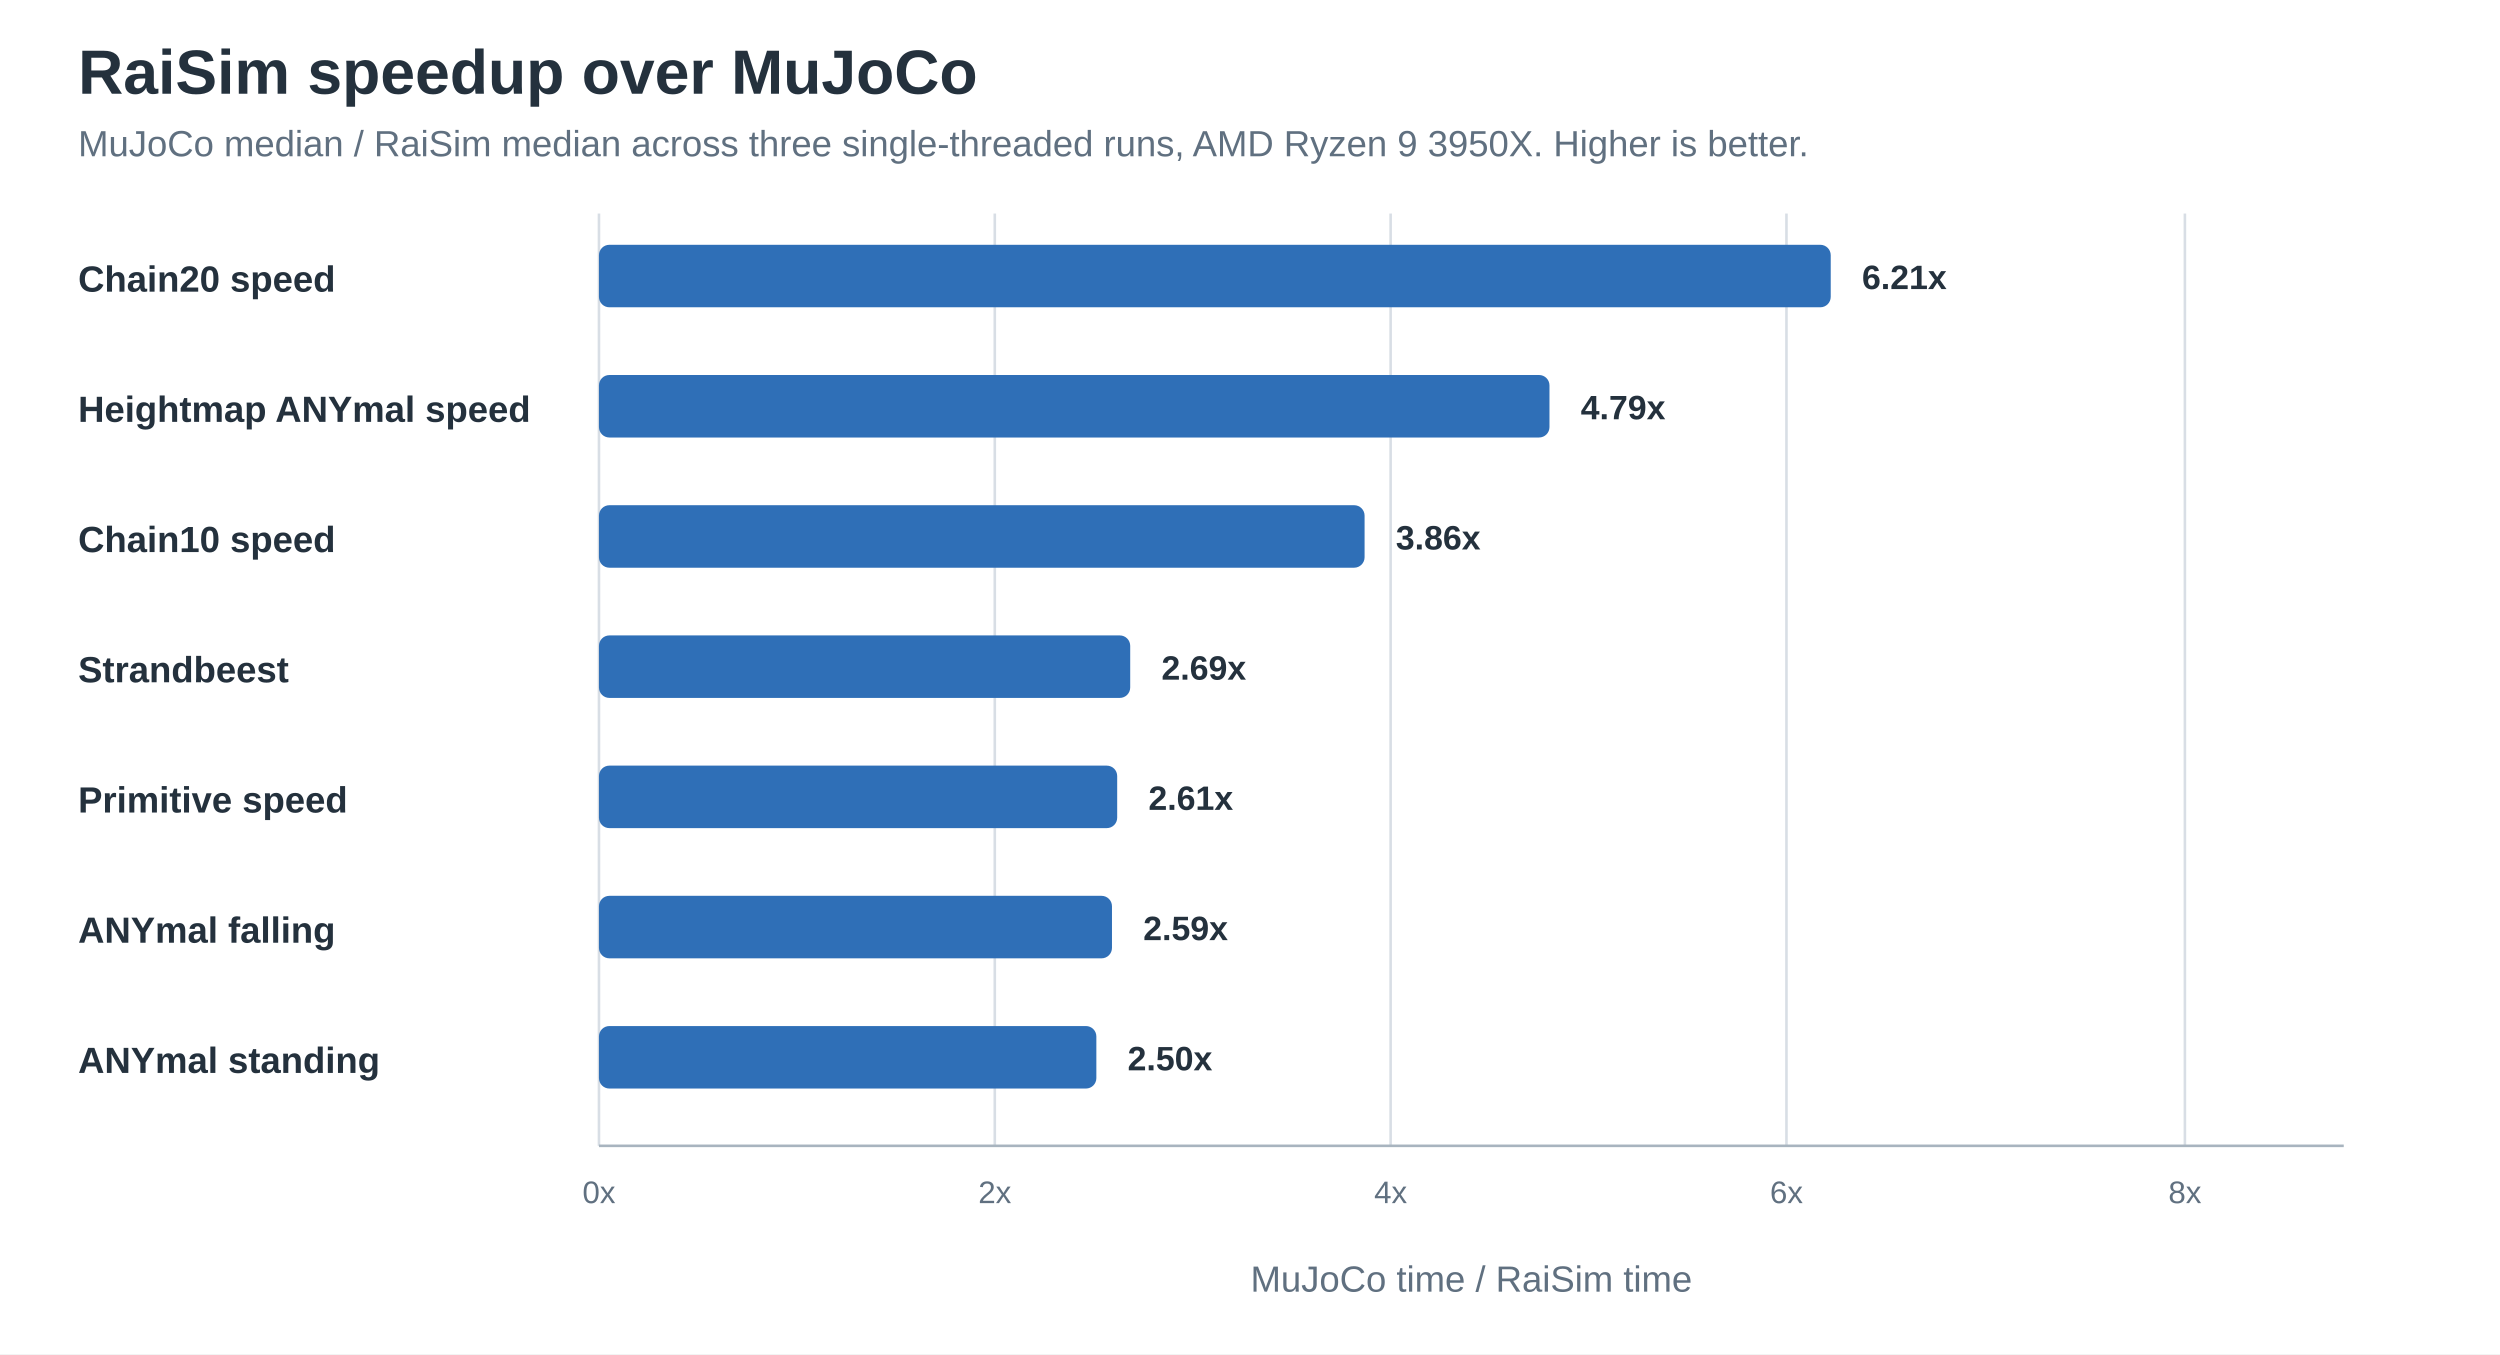
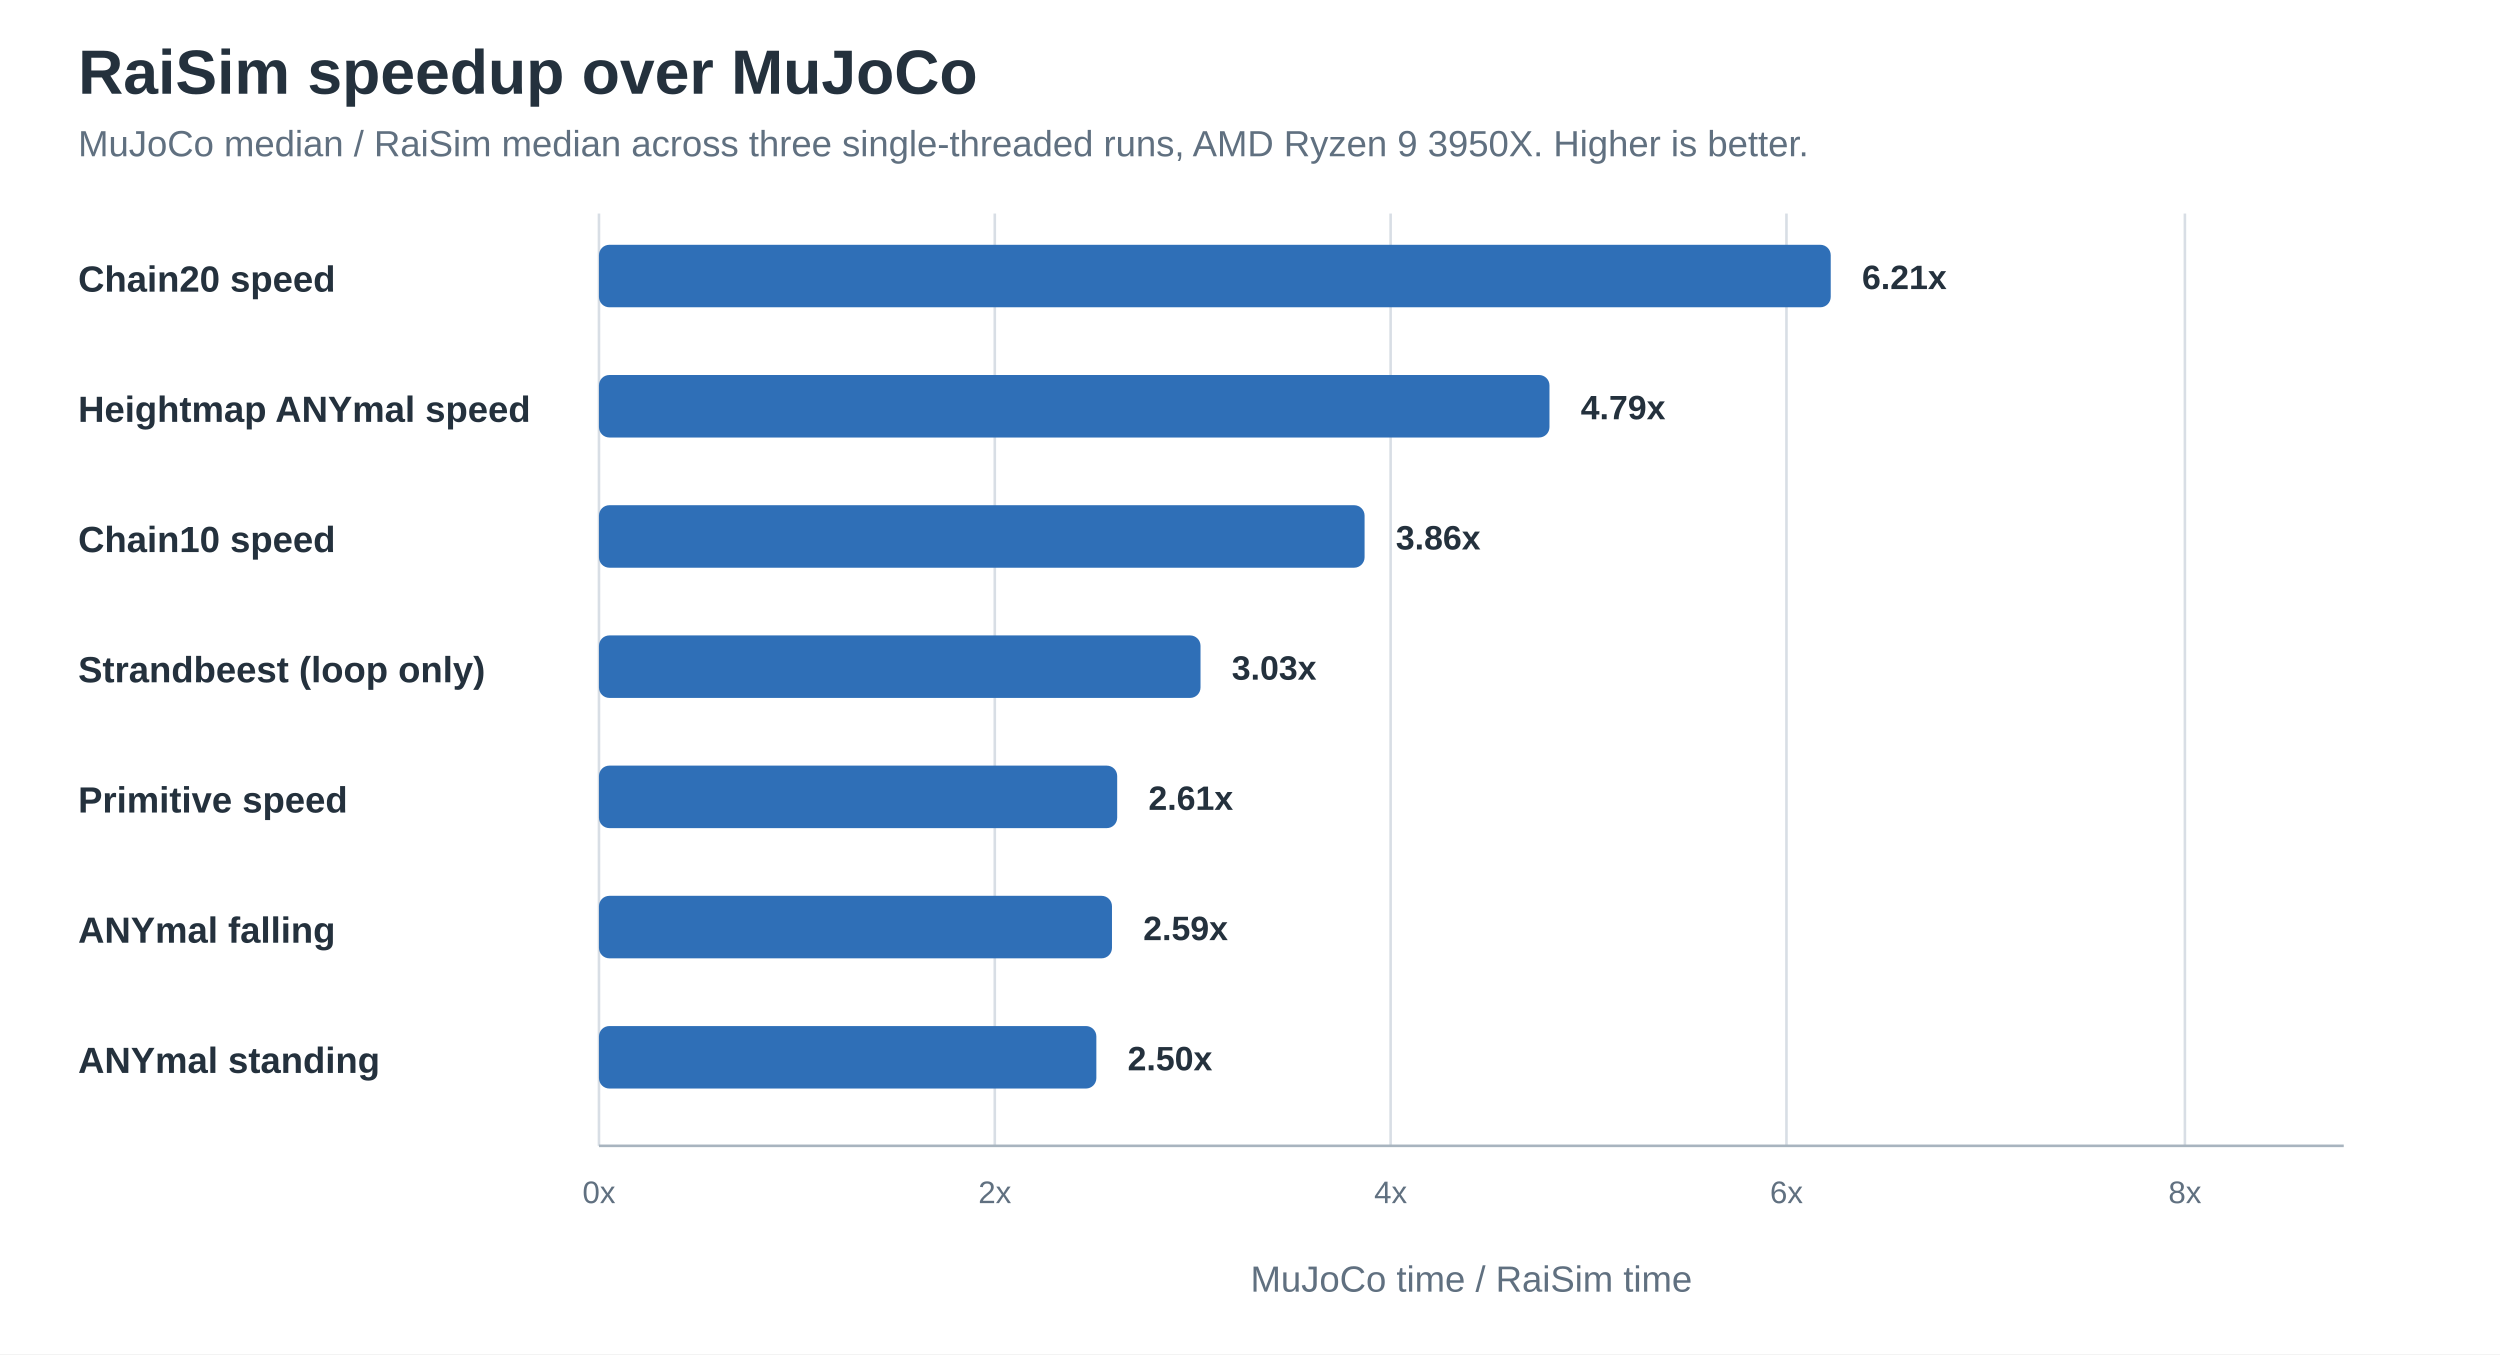
<svg xmlns="http://www.w3.org/2000/svg" width="960" height="520" viewBox="0 0 960 520" role="img" aria-labelledby="title desc">
  <style>
    text { font-family: Arial, Helvetica, sans-serif; fill: #24313d; }
    .title { font-size: 24px; font-weight: 700; }
    .subtitle { font-size: 14px; fill: #607080; }
    .axis { stroke: #a8b4bf; stroke-width: 1; }
    .grid { stroke: #d8dee5; stroke-width: 1; }
    .label { font-size: 14px; font-weight: 600; }
    .tick { font-size: 12px; fill: #607080; }
    .value { font-size: 13px; font-weight: 700; fill: #24313d; }
    .bar { fill: #2f6fb7; }
  </style>
  <rect width="960" height="520" fill="#ffffff" />
  <text x="30" y="36" class="title">RaiSim speedup over MuJoCo</text>
  <text x="30" y="60" class="subtitle">MuJoCo median / RaiSim median across three single-threaded runs, AMD Ryzen 9 3950X. Higher is better.</text>
  <line x1="230" y1="82" x2="230" y2="440" class="grid" />
  <line x1="382" y1="82" x2="382" y2="440" class="grid" />
  <line x1="534" y1="82" x2="534" y2="440" class="grid" />
  <line x1="686" y1="82" x2="686" y2="440" class="grid" />
  <line x1="839" y1="82" x2="839" y2="440" class="grid" />
  <line x1="230" y1="440" x2="900" y2="440" class="axis" />
  <text x="230" y="462" text-anchor="middle" class="tick">0x</text>
  <text x="382" y="462" text-anchor="middle" class="tick">2x</text>
  <text x="534" y="462" text-anchor="middle" class="tick">4x</text>
  <text x="686" y="462" text-anchor="middle" class="tick">6x</text>
  <text x="839" y="462" text-anchor="middle" class="tick">8x</text>
  <text x="565" y="496" text-anchor="middle" class="subtitle">MuJoCo time / RaiSim time</text>
  <text x="30" y="112" class="label">Chain20 speed</text>
  <rect x="230" y="94" width="473" height="24" rx="4" class="bar" />
  <text x="715" y="111" class="value">6.21x</text>
  <text x="30" y="162" class="label">Heightmap ANYmal speed</text>
  <rect x="230" y="144" width="365" height="24" rx="4" class="bar" />
  <text x="607" y="161" class="value">4.79x</text>
  <text x="30" y="212" class="label">Chain10 speed</text>
  <rect x="230" y="194" width="294" height="24" rx="4" class="bar" />
  <text x="536" y="211" class="value">3.86x</text>
-   <text x="30" y="262" class="label">Strandbeest</text>
-   <rect x="230" y="244" width="204" height="24" rx="4" class="bar" />
-   <text x="446" y="261" class="value">2.69x</text>
+   <text x="30" y="262" class="label">Strandbeest (loop only)</text>
+   <rect x="230" y="244" width="231" height="24" rx="4" class="bar" />
+   <text x="473" y="261" class="value">3.03x</text>
  <text x="30" y="312" class="label">Primitive speed</text>
  <rect x="230" y="294" width="199" height="24" rx="4" class="bar" />
  <text x="441" y="311" class="value">2.61x</text>
  <text x="30" y="362" class="label">ANYmal falling</text>
  <rect x="230" y="344" width="197" height="24" rx="4" class="bar" />
  <text x="439" y="361" class="value">2.59x</text>
  <text x="30" y="412" class="label">ANYmal standing</text>
  <rect x="230" y="394" width="191" height="24" rx="4" class="bar" />
  <text x="433" y="411" class="value">2.50x</text>
</svg>
